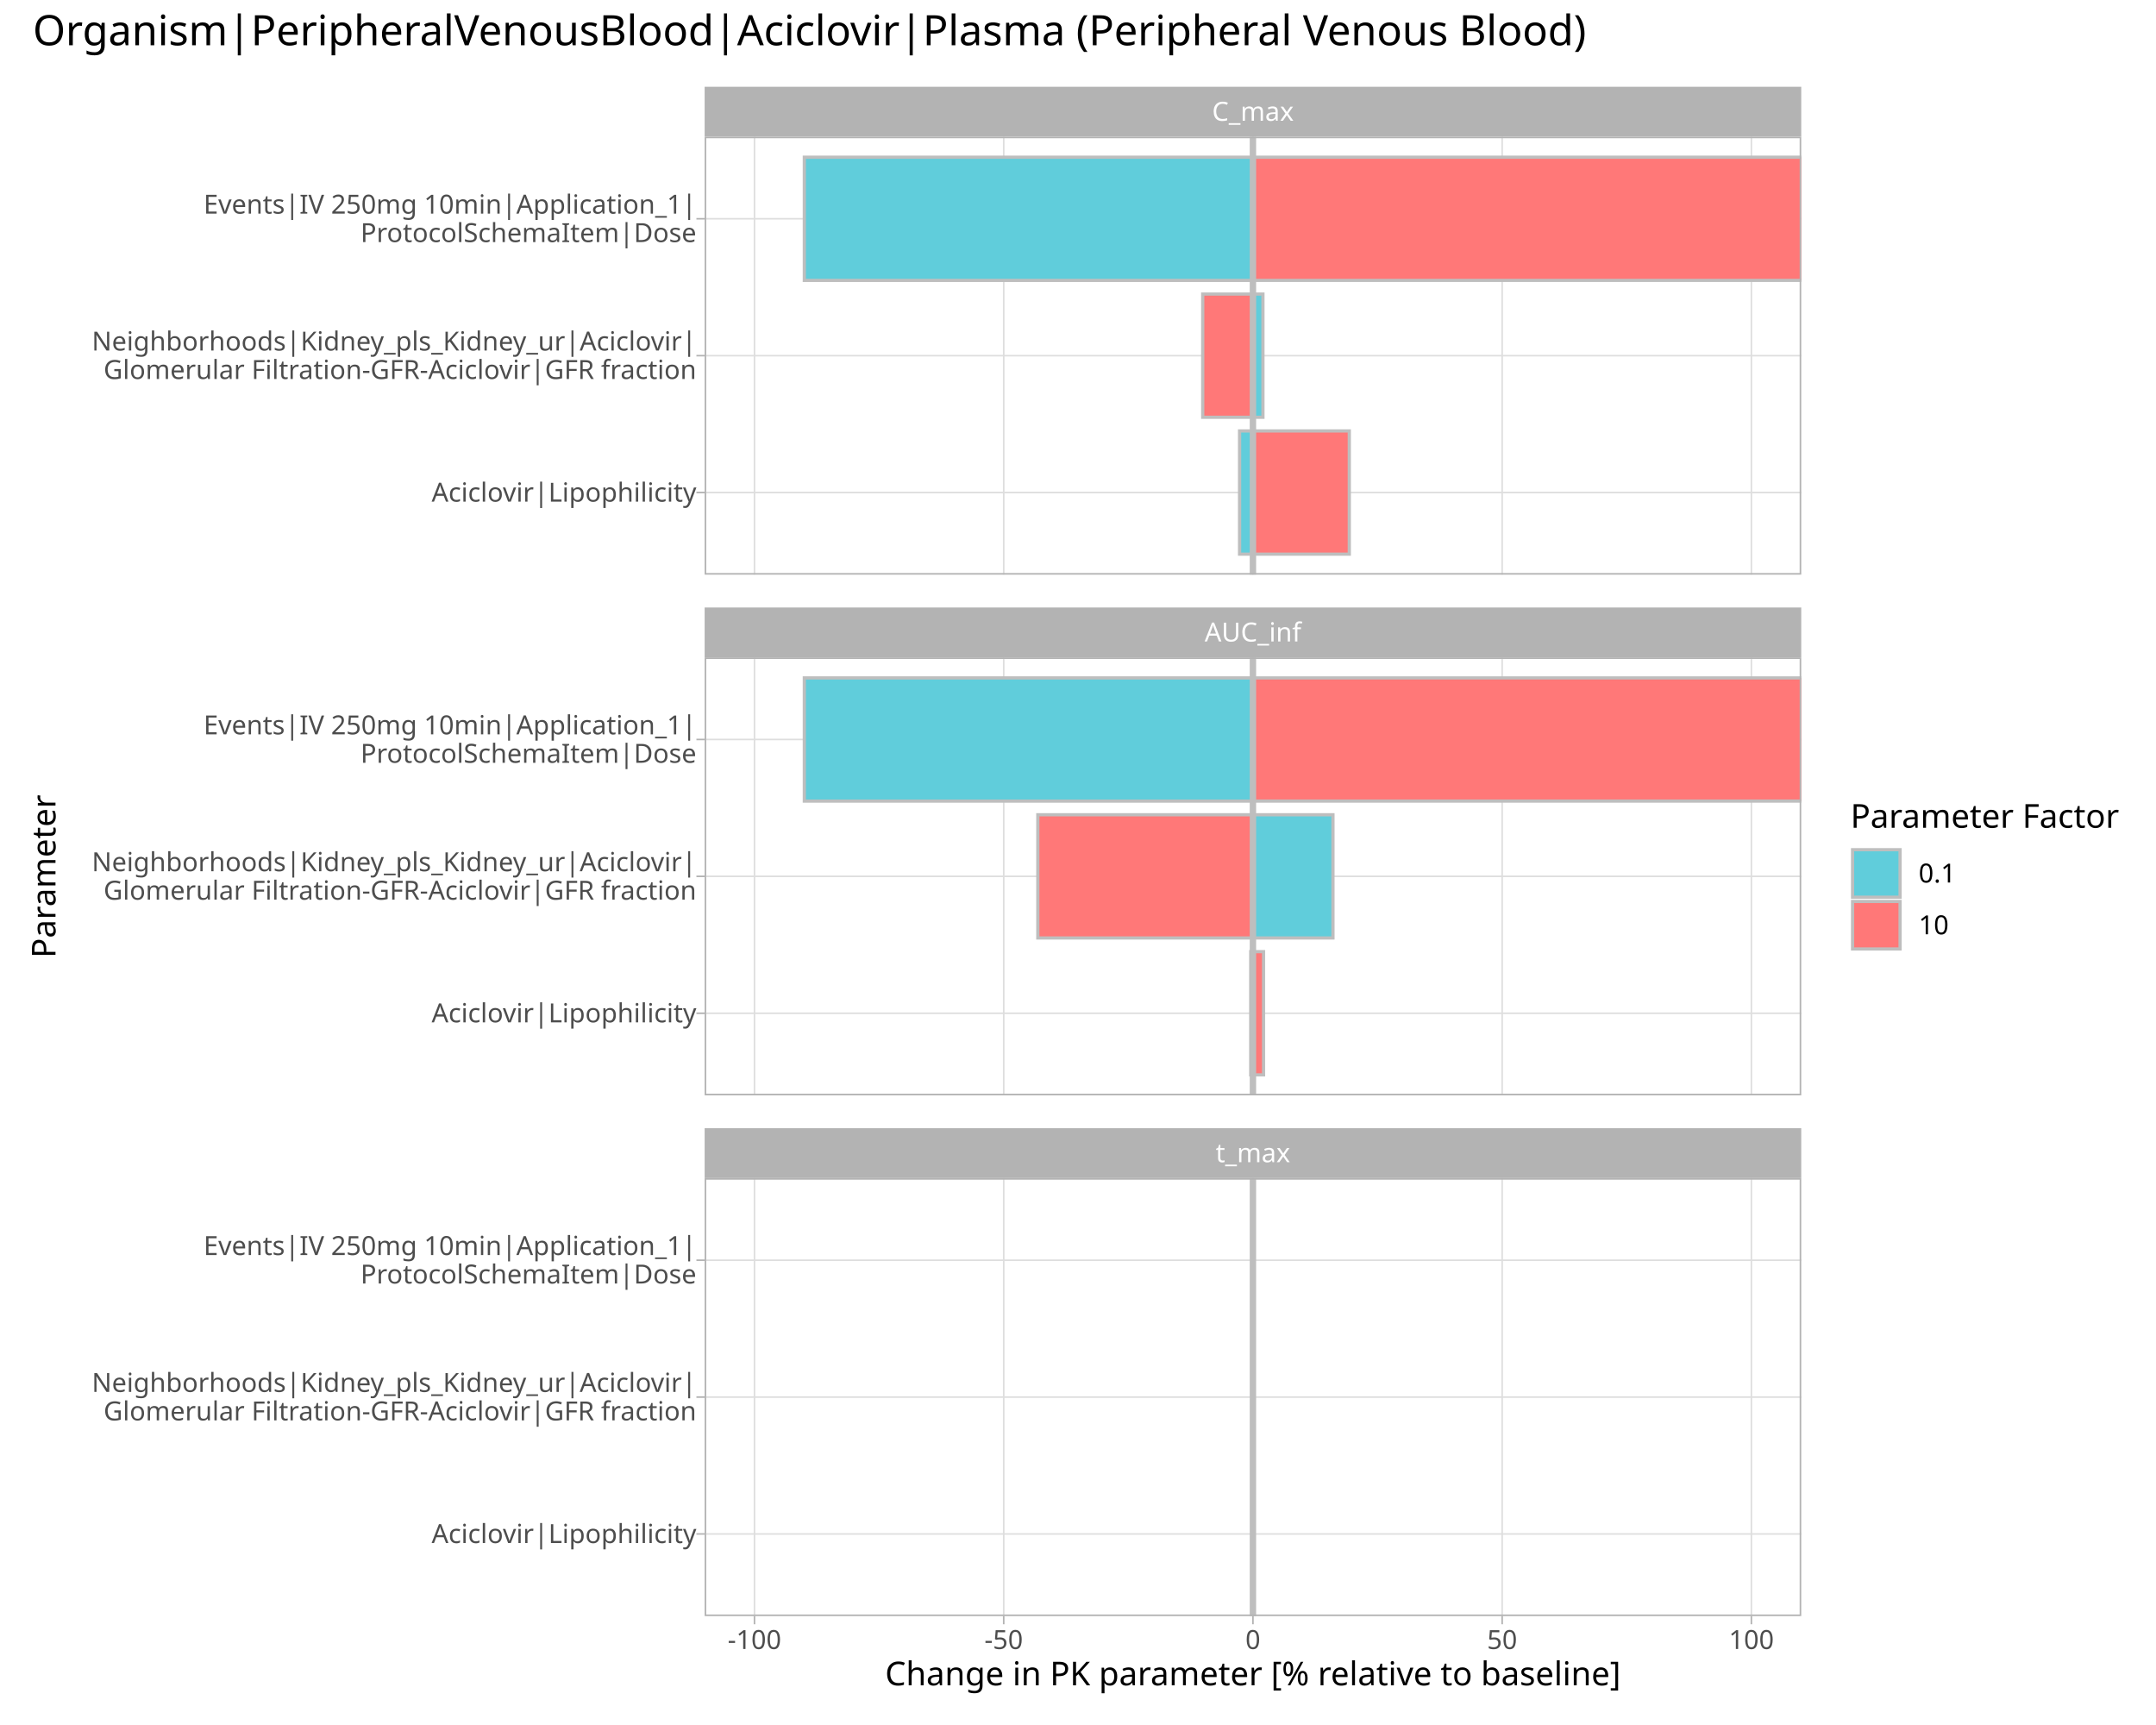
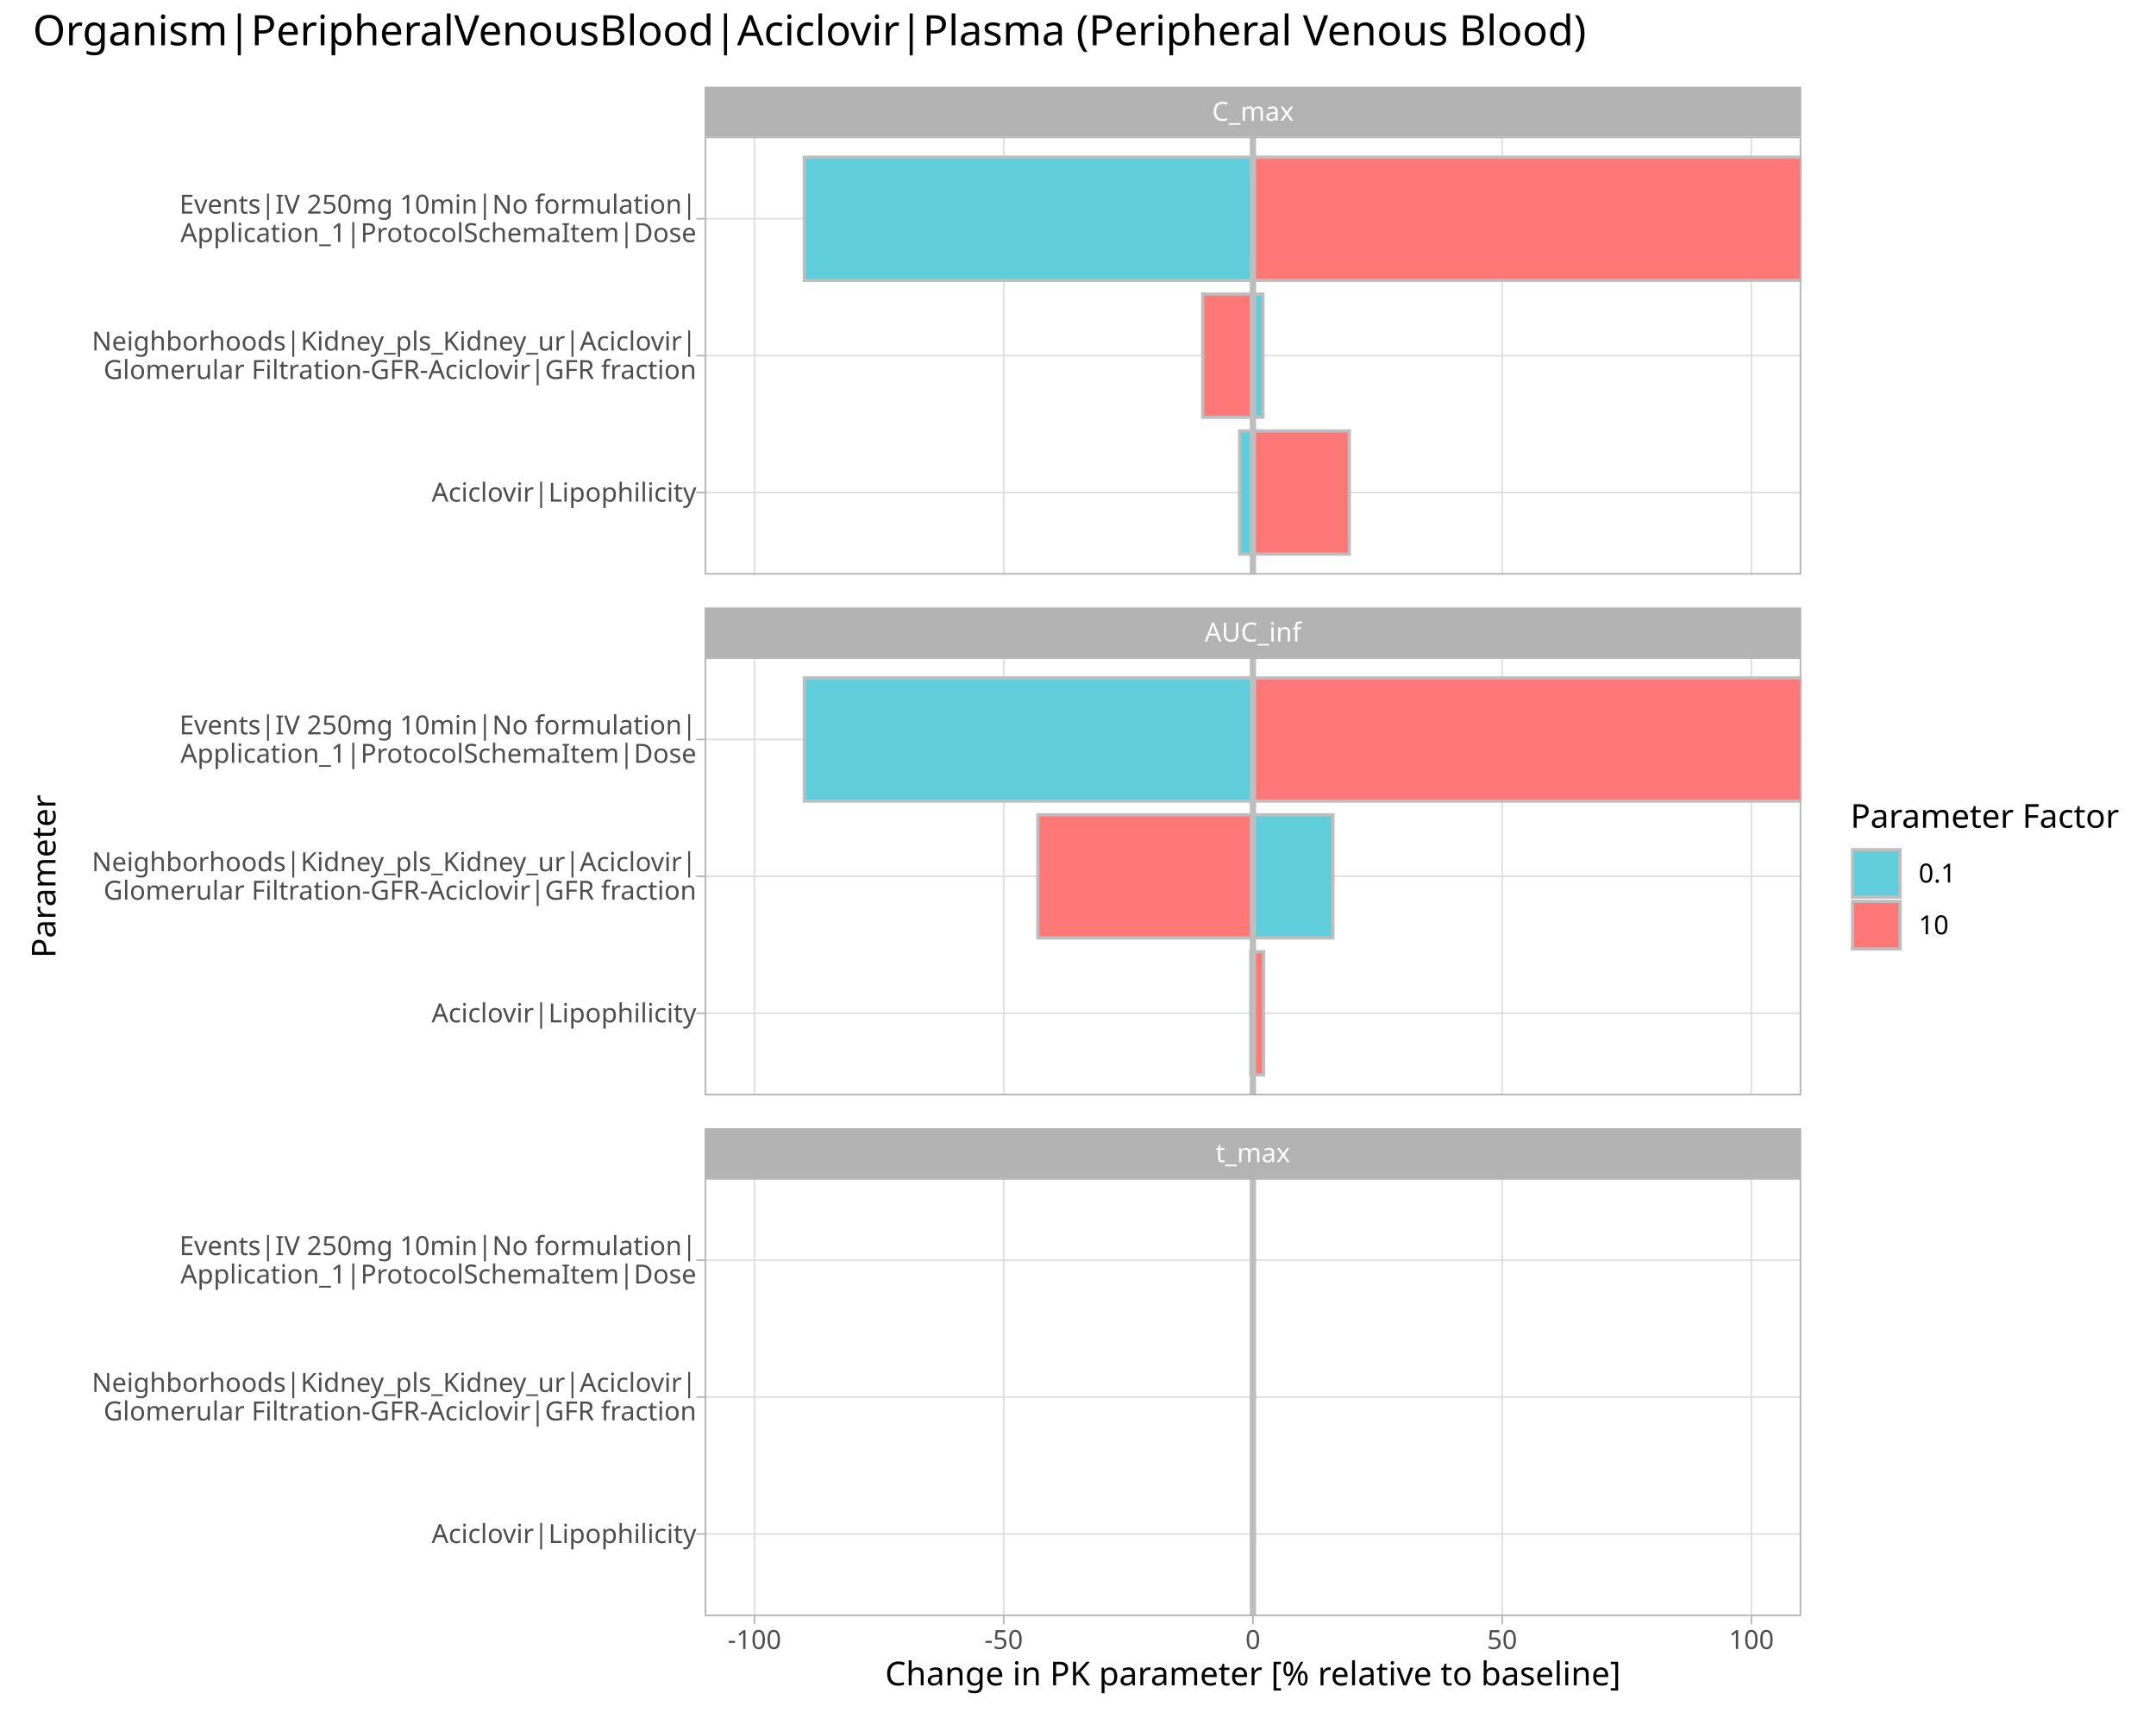
<svg xmlns="http://www.w3.org/2000/svg" class="svglite" data-engine-version="2.0" width="720.00pt" height="576.00pt" viewBox="0 0 720.00 576.00">
  <defs>
    <style type="text/css">
    .svglite line, .svglite polyline, .svglite polygon, .svglite path, .svglite rect, .svglite circle {
      fill: none;
      stroke: #000000;
      stroke-linecap: round;
      stroke-linejoin: round;
      stroke-miterlimit: 10.00;
    }
  </style>
  </defs>
  <rect width="100%" height="100%" style="stroke: none; fill: #FFFFFF;" />
  <defs>
    <clipPath id="cpMC4wMHw3MjAuMDB8MC4wMHw1NzYuMDA=">
      <rect x="0.00" y="0.00" width="720.00" height="576.00" />
    </clipPath>
  </defs>
  <g clip-path="url(#cpMC4wMHw3MjAuMDB8MC4wMHw1NzYuMDA=)">
    <rect x="0" y="0.00" width="720.00" height="576.00" style="stroke-width: 1.07; stroke: #FFFFFF; fill: #FFFFFF;" />
  </g>
  <defs>
    <clipPath id="cpMjM1LjMxfDYwMS41M3w0NS42M3w1MzkuNjM=">
      <rect x="235.31" y="45.63" width="366.22" height="494.00" />
    </clipPath>
  </defs>
  <g clip-path="url(#cpMjM1LjMxfDYwMS41M3w0NS42M3w1MzkuNjM=)">
</g>
  <g clip-path="url(#cpMC4wMHw3MjAuMDB8MC4wMHw1NzYuMDA=)">
</g>
  <defs>
    <clipPath id="cpNS40OHw3MTQuNTJ8MjMuNTB8MTk3LjM3">
      <rect x="5.48" y="23.50" width="709.04" height="173.87" />
    </clipPath>
  </defs>
  <g clip-path="url(#cpNS40OHw3MTQuNTJ8MjMuNTB8MTk3LjM3)">
    <rect x="5.48" y="23.50" width="709.04" height="173.87" style="stroke-width: 1.07; stroke: #FFFFFF; fill: #FFFFFF;" />
  </g>
  <g clip-path="url(#cpMC4wMHw3MjAuMDB8MC4wMHw1NzYuMDA=)">
</g>
  <defs>
    <clipPath id="cpNS40OHw3MTQuNTJ8MTk3LjM3fDM3MS4yNA==">
      <rect x="5.48" y="197.37" width="709.04" height="173.87" />
    </clipPath>
  </defs>
  <g clip-path="url(#cpNS40OHw3MTQuNTJ8MTk3LjM3fDM3MS4yNA==)">
    <rect x="5.48" y="197.37" width="709.04" height="173.87" style="stroke-width: 1.07; stroke: #FFFFFF; fill: #FFFFFF;" />
  </g>
  <g clip-path="url(#cpMC4wMHw3MjAuMDB8MC4wMHw1NzYuMDA=)">
</g>
  <defs>
    <clipPath id="cpNS40OHw3MTQuNTJ8MzcxLjI0fDU3MC41Mg==">
      <rect x="5.48" y="371.24" width="709.04" height="199.28" />
    </clipPath>
  </defs>
  <g clip-path="url(#cpNS40OHw3MTQuNTJ8MzcxLjI0fDU3MC41Mg==)">
    <rect x="5.48" y="371.24" width="709.04" height="199.28" style="stroke-width: 1.07; stroke: #FFFFFF; fill: #FFFFFF;" />
  </g>
  <g clip-path="url(#cpMC4wMHw3MjAuMDB8MC4wMHw1NzYuMDA=)">
</g>
  <defs>
    <clipPath id="cpMjM1LjMxfDYwMS41M3w0NS42M3wxOTEuODk=">
      <rect x="235.31" y="45.63" width="366.22" height="146.26" />
    </clipPath>
  </defs>
  <g clip-path="url(#cpMjM1LjMxfDYwMS41M3w0NS42M3wxOTEuODk=)">
    <rect x="235.31" y="45.63" width="366.22" height="146.26" style="stroke-width: 1.07; stroke: none; fill: #FFFFFF;" />
    <polyline points="235.31,164.47 601.53,164.47 " style="stroke-width: 0.53; stroke: #DEDEDE; stroke-linecap: butt;" />
    <polyline points="235.31,118.76 601.53,118.76 " style="stroke-width: 0.53; stroke: #DEDEDE; stroke-linecap: butt;" />
    <polyline points="235.31,73.05 601.53,73.05 " style="stroke-width: 0.53; stroke: #DEDEDE; stroke-linecap: butt;" />
    <polyline points="251.96,191.89 251.96,45.63 " style="stroke-width: 0.53; stroke: #DEDEDE; stroke-linecap: butt;" />
    <polyline points="335.19,191.89 335.19,45.63 " style="stroke-width: 0.53; stroke: #DEDEDE; stroke-linecap: butt;" />
    <polyline points="418.42,191.89 418.42,45.63 " style="stroke-width: 0.53; stroke: #DEDEDE; stroke-linecap: butt;" />
    <polyline points="501.65,191.89 501.65,45.63 " style="stroke-width: 0.53; stroke: #DEDEDE; stroke-linecap: butt;" />
    <polyline points="584.88,191.89 584.88,45.63 " style="stroke-width: 0.53; stroke: #DEDEDE; stroke-linecap: butt;" />
    <rect x="418.42" y="52.49" width="1498.16" height="41.14" style="stroke-width: 1.07; stroke: #BEBEBE; stroke-linecap: butt; stroke-linejoin: miter; fill: #FF7878;" />
    <rect x="268.60" y="52.49" width="149.82" height="41.14" style="stroke-width: 1.07; stroke: #BEBEBE; stroke-linecap: butt; stroke-linejoin: miter; fill: #60CDDB;" />
    <rect x="418.42" y="143.90" width="32.18" height="41.14" style="stroke-width: 1.07; stroke: #BEBEBE; stroke-linecap: butt; stroke-linejoin: miter; fill: #FF7878;" />
    <rect x="401.65" y="98.19" width="16.77" height="41.14" style="stroke-width: 1.07; stroke: #BEBEBE; stroke-linecap: butt; stroke-linejoin: miter; fill: #FF7878;" />
    <rect x="413.96" y="143.90" width="4.46" height="41.14" style="stroke-width: 1.07; stroke: #BEBEBE; stroke-linecap: butt; stroke-linejoin: miter; fill: #60CDDB;" />
    <rect x="418.42" y="98.19" width="3.34" height="41.14" style="stroke-width: 1.07; stroke: #BEBEBE; stroke-linecap: butt; stroke-linejoin: miter; fill: #60CDDB;" />
    <line x1="418.42" y1="191.89" x2="418.42" y2="45.63" style="stroke-width: 2.13; stroke: #BEBEBE; stroke-linecap: butt;" />
    <rect x="235.31" y="45.63" width="366.22" height="146.26" style="stroke-width: 1.07; stroke: #B3B3B3;" />
  </g>
  <g clip-path="url(#cpMC4wMHw3MjAuMDB8MC4wMHw1NzYuMDA=)">
</g>
  <defs>
    <clipPath id="cpMjM1LjMxfDYwMS41M3wyOC45OHw0NS42Mw==">
      <rect x="235.31" y="28.98" width="366.22" height="16.65" />
    </clipPath>
  </defs>
  <g clip-path="url(#cpMjM1LjMxfDYwMS41M3wyOC45OHw0NS42Mw==)">
    <rect x="235.31" y="28.98" width="366.22" height="16.65" style="stroke-width: 1.07; stroke: none; fill: #B3B3B3;" />
    <text x="418.42" y="40.33" text-anchor="middle" style="font-size: 8.80px; fill: #FFFFFF; font-family: sans;" textLength="27.88px" lengthAdjust="spacingAndGlyphs">C_max</text>
  </g>
  <g clip-path="url(#cpMC4wMHw3MjAuMDB8MC4wMHw1NzYuMDA=)">
    <text x="232.57" y="167.50" text-anchor="end" style="font-size: 8.80px; fill: #4D4D4D; font-family: sans;" textLength="80.55px" lengthAdjust="spacingAndGlyphs">Aciclovir|Lipophilicity</text>
    <text x="232.57" y="117.04" text-anchor="end" style="font-size: 8.80px; fill: #4D4D4D; font-family: sans;" textLength="186.91px" lengthAdjust="spacingAndGlyphs">Neighborhoods|Kidney_pls_Kidney_ur|Aciclovir|</text>
    <text x="232.57" y="126.54" text-anchor="end" style="font-size: 8.80px; fill: #4D4D4D; font-family: sans;" textLength="189.09px" lengthAdjust="spacingAndGlyphs">Glomerular Filtration-GFR-Aciclovir|GFR fraction</text>
-     <text x="232.57" y="71.33" text-anchor="end" style="font-size: 8.80px; fill: #4D4D4D; font-family: sans;" textLength="150.70px" lengthAdjust="spacingAndGlyphs">Events|IV 250mg 10min|Application_1|</text>
-     <text x="232.57" y="80.83" text-anchor="end" style="font-size: 8.80px; fill: #4D4D4D; font-family: sans;" textLength="104.53px" lengthAdjust="spacingAndGlyphs">ProtocolSchemaItem|Dose</text>
+     <text x="232.57" y="71.33" text-anchor="end" style="font-size: 8.80px; fill: #4D4D4D; font-family: sans;" textLength="155.09px" lengthAdjust="spacingAndGlyphs">Events|IV 250mg 10min|No formulation|</text>
+     <text x="232.57" y="80.83" text-anchor="end" style="font-size: 8.80px; fill: #4D4D4D; font-family: sans;" textLength="159.66px" lengthAdjust="spacingAndGlyphs">Application_1|ProtocolSchemaItem|Dose</text>
    <polyline points="232.57,164.47 235.31,164.47 " style="stroke-width: 0.53; stroke: #B3B3B3; stroke-linecap: butt;" />
    <polyline points="232.57,118.76 235.31,118.76 " style="stroke-width: 0.53; stroke: #B3B3B3; stroke-linecap: butt;" />
    <polyline points="232.57,73.05 235.31,73.05 " style="stroke-width: 0.53; stroke: #B3B3B3; stroke-linecap: butt;" />
  </g>
  <defs>
    <clipPath id="cpMjM1LjMxfDYwMS41M3wyMTkuNTB8MzY1Ljc2">
      <rect x="235.31" y="219.50" width="366.22" height="146.26" />
    </clipPath>
  </defs>
  <g clip-path="url(#cpMjM1LjMxfDYwMS41M3wyMTkuNTB8MzY1Ljc2)">
    <rect x="235.31" y="219.50" width="366.22" height="146.26" style="stroke-width: 1.07; stroke: none; fill: #FFFFFF;" />
    <polyline points="235.31,338.34 601.53,338.34 " style="stroke-width: 0.53; stroke: #DEDEDE; stroke-linecap: butt;" />
    <polyline points="235.31,292.63 601.53,292.63 " style="stroke-width: 0.53; stroke: #DEDEDE; stroke-linecap: butt;" />
    <polyline points="235.31,246.92 601.53,246.92 " style="stroke-width: 0.53; stroke: #DEDEDE; stroke-linecap: butt;" />
    <polyline points="251.96,365.76 251.96,219.50 " style="stroke-width: 0.53; stroke: #DEDEDE; stroke-linecap: butt;" />
    <polyline points="335.19,365.76 335.19,219.50 " style="stroke-width: 0.53; stroke: #DEDEDE; stroke-linecap: butt;" />
    <polyline points="418.42,365.76 418.42,219.50 " style="stroke-width: 0.53; stroke: #DEDEDE; stroke-linecap: butt;" />
    <polyline points="501.65,365.76 501.65,219.50 " style="stroke-width: 0.53; stroke: #DEDEDE; stroke-linecap: butt;" />
    <polyline points="584.88,365.76 584.88,219.50 " style="stroke-width: 0.53; stroke: #DEDEDE; stroke-linecap: butt;" />
    <rect x="418.42" y="226.36" width="1498.16" height="41.14" style="stroke-width: 1.07; stroke: #BEBEBE; stroke-linecap: butt; stroke-linejoin: miter; fill: #FF7878;" />
    <rect x="268.60" y="226.36" width="149.82" height="41.14" style="stroke-width: 1.07; stroke: #BEBEBE; stroke-linecap: butt; stroke-linejoin: miter; fill: #60CDDB;" />
    <rect x="346.58" y="272.06" width="71.83" height="41.14" style="stroke-width: 1.07; stroke: #BEBEBE; stroke-linecap: butt; stroke-linejoin: miter; fill: #FF7878;" />
    <rect x="418.42" y="272.06" width="26.72" height="41.14" style="stroke-width: 1.07; stroke: #BEBEBE; stroke-linecap: butt; stroke-linejoin: miter; fill: #60CDDB;" />
    <rect x="418.42" y="317.77" width="3.55" height="41.14" style="stroke-width: 1.07; stroke: #BEBEBE; stroke-linecap: butt; stroke-linejoin: miter; fill: #FF7878;" />
    <rect x="417.68" y="317.77" width="0.74" height="41.14" style="stroke-width: 1.07; stroke: #BEBEBE; stroke-linecap: butt; stroke-linejoin: miter; fill: #60CDDB;" />
    <line x1="418.42" y1="365.76" x2="418.42" y2="219.50" style="stroke-width: 2.13; stroke: #BEBEBE; stroke-linecap: butt;" />
    <rect x="235.31" y="219.50" width="366.22" height="146.26" style="stroke-width: 1.07; stroke: #B3B3B3;" />
  </g>
  <g clip-path="url(#cpMC4wMHw3MjAuMDB8MC4wMHw1NzYuMDA=)">
</g>
  <defs>
    <clipPath id="cpMjM1LjMxfDYwMS41M3wyMDIuODV8MjE5LjUw">
      <rect x="235.31" y="202.85" width="366.22" height="16.65" />
    </clipPath>
  </defs>
  <g clip-path="url(#cpMjM1LjMxfDYwMS41M3wyMDIuODV8MjE5LjUw)">
    <rect x="235.31" y="202.85" width="366.22" height="16.65" style="stroke-width: 1.07; stroke: none; fill: #B3B3B3;" />
    <text x="418.42" y="214.20" text-anchor="middle" style="font-size: 8.80px; fill: #FFFFFF; font-family: sans;" textLength="32.77px" lengthAdjust="spacingAndGlyphs">AUC_inf</text>
  </g>
  <g clip-path="url(#cpMC4wMHw3MjAuMDB8MC4wMHw1NzYuMDA=)">
    <text x="232.57" y="341.37" text-anchor="end" style="font-size: 8.80px; fill: #4D4D4D; font-family: sans;" textLength="80.55px" lengthAdjust="spacingAndGlyphs">Aciclovir|Lipophilicity</text>
    <text x="232.57" y="290.91" text-anchor="end" style="font-size: 8.80px; fill: #4D4D4D; font-family: sans;" textLength="186.91px" lengthAdjust="spacingAndGlyphs">Neighborhoods|Kidney_pls_Kidney_ur|Aciclovir|</text>
    <text x="232.57" y="300.41" text-anchor="end" style="font-size: 8.80px; fill: #4D4D4D; font-family: sans;" textLength="189.09px" lengthAdjust="spacingAndGlyphs">Glomerular Filtration-GFR-Aciclovir|GFR fraction</text>
-     <text x="232.57" y="245.20" text-anchor="end" style="font-size: 8.80px; fill: #4D4D4D; font-family: sans;" textLength="150.70px" lengthAdjust="spacingAndGlyphs">Events|IV 250mg 10min|Application_1|</text>
-     <text x="232.57" y="254.70" text-anchor="end" style="font-size: 8.80px; fill: #4D4D4D; font-family: sans;" textLength="104.53px" lengthAdjust="spacingAndGlyphs">ProtocolSchemaItem|Dose</text>
+     <text x="232.57" y="245.20" text-anchor="end" style="font-size: 8.80px; fill: #4D4D4D; font-family: sans;" textLength="155.09px" lengthAdjust="spacingAndGlyphs">Events|IV 250mg 10min|No formulation|</text>
+     <text x="232.57" y="254.70" text-anchor="end" style="font-size: 8.80px; fill: #4D4D4D; font-family: sans;" textLength="159.66px" lengthAdjust="spacingAndGlyphs">Application_1|ProtocolSchemaItem|Dose</text>
    <polyline points="232.57,338.34 235.31,338.34 " style="stroke-width: 0.53; stroke: #B3B3B3; stroke-linecap: butt;" />
    <polyline points="232.57,292.63 235.31,292.63 " style="stroke-width: 0.53; stroke: #B3B3B3; stroke-linecap: butt;" />
    <polyline points="232.57,246.92 235.31,246.92 " style="stroke-width: 0.53; stroke: #B3B3B3; stroke-linecap: butt;" />
  </g>
  <defs>
    <clipPath id="cpMjM1LjMxfDYwMS41M3wzOTMuMzd8NTM5LjYz">
      <rect x="235.31" y="393.37" width="366.22" height="146.26" />
    </clipPath>
  </defs>
  <g clip-path="url(#cpMjM1LjMxfDYwMS41M3wzOTMuMzd8NTM5LjYz)">
    <rect x="235.31" y="393.37" width="366.22" height="146.26" style="stroke-width: 1.07; stroke: none; fill: #FFFFFF;" />
    <polyline points="235.31,512.21 601.53,512.21 " style="stroke-width: 0.53; stroke: #DEDEDE; stroke-linecap: butt;" />
    <polyline points="235.31,466.50 601.53,466.50 " style="stroke-width: 0.53; stroke: #DEDEDE; stroke-linecap: butt;" />
    <polyline points="235.31,420.80 601.53,420.80 " style="stroke-width: 0.53; stroke: #DEDEDE; stroke-linecap: butt;" />
    <polyline points="251.96,539.63 251.96,393.37 " style="stroke-width: 0.53; stroke: #DEDEDE; stroke-linecap: butt;" />
    <polyline points="335.19,539.63 335.19,393.37 " style="stroke-width: 0.53; stroke: #DEDEDE; stroke-linecap: butt;" />
    <polyline points="418.42,539.63 418.42,393.37 " style="stroke-width: 0.53; stroke: #DEDEDE; stroke-linecap: butt;" />
    <polyline points="501.65,539.63 501.65,393.37 " style="stroke-width: 0.53; stroke: #DEDEDE; stroke-linecap: butt;" />
    <polyline points="584.88,539.63 584.88,393.37 " style="stroke-width: 0.53; stroke: #DEDEDE; stroke-linecap: butt;" />
    <rect x="418.42" y="491.64" width="0.00" height="41.14" style="stroke-width: 1.07; stroke: #BEBEBE; stroke-linecap: butt; stroke-linejoin: miter; fill: #60CDDB;" />
    <rect x="418.42" y="491.64" width="0.00" height="41.14" style="stroke-width: 1.07; stroke: #BEBEBE; stroke-linecap: butt; stroke-linejoin: miter; fill: #FF7878;" />
    <rect x="418.42" y="400.23" width="0.00" height="41.14" style="stroke-width: 1.07; stroke: #BEBEBE; stroke-linecap: butt; stroke-linejoin: miter; fill: #60CDDB;" />
    <rect x="418.42" y="400.23" width="0.00" height="41.14" style="stroke-width: 1.07; stroke: #BEBEBE; stroke-linecap: butt; stroke-linejoin: miter; fill: #FF7878;" />
    <rect x="418.42" y="445.93" width="0.00" height="41.14" style="stroke-width: 1.07; stroke: #BEBEBE; stroke-linecap: butt; stroke-linejoin: miter; fill: #60CDDB;" />
    <rect x="418.42" y="445.93" width="0.00" height="41.14" style="stroke-width: 1.07; stroke: #BEBEBE; stroke-linecap: butt; stroke-linejoin: miter; fill: #FF7878;" />
    <line x1="418.42" y1="539.63" x2="418.42" y2="393.37" style="stroke-width: 2.13; stroke: #BEBEBE; stroke-linecap: butt;" />
    <rect x="235.31" y="393.37" width="366.22" height="146.26" style="stroke-width: 1.07; stroke: #B3B3B3;" />
  </g>
  <g clip-path="url(#cpMC4wMHw3MjAuMDB8MC4wMHw1NzYuMDA=)">
</g>
  <defs>
    <clipPath id="cpMjM1LjMxfDYwMS41M3wzNzYuNzJ8MzkzLjM3">
      <rect x="235.31" y="376.72" width="366.22" height="16.65" />
    </clipPath>
  </defs>
  <g clip-path="url(#cpMjM1LjMxfDYwMS41M3wzNzYuNzJ8MzkzLjM3)">
    <rect x="235.31" y="376.72" width="366.22" height="16.65" style="stroke-width: 1.07; stroke: none; fill: #B3B3B3;" />
    <text x="418.42" y="388.07" text-anchor="middle" style="font-size: 8.80px; fill: #FFFFFF; font-family: sans;" textLength="23.97px" lengthAdjust="spacingAndGlyphs">t_max</text>
  </g>
  <g clip-path="url(#cpMC4wMHw3MjAuMDB8MC4wMHw1NzYuMDA=)">
    <polyline points="251.96,542.37 251.96,539.63 " style="stroke-width: 0.53; stroke: #B3B3B3; stroke-linecap: butt;" />
    <polyline points="335.19,542.37 335.19,539.63 " style="stroke-width: 0.53; stroke: #B3B3B3; stroke-linecap: butt;" />
    <polyline points="418.42,542.37 418.42,539.63 " style="stroke-width: 0.53; stroke: #B3B3B3; stroke-linecap: butt;" />
    <polyline points="501.65,542.37 501.65,539.63 " style="stroke-width: 0.53; stroke: #B3B3B3; stroke-linecap: butt;" />
    <polyline points="584.88,542.37 584.88,539.63 " style="stroke-width: 0.53; stroke: #B3B3B3; stroke-linecap: butt;" />
    <text x="251.96" y="550.62" text-anchor="middle" style="font-size: 8.80px; fill: #4D4D4D; font-family: sans;" textLength="17.61px" lengthAdjust="spacingAndGlyphs">-100</text>
    <text x="335.19" y="550.62" text-anchor="middle" style="font-size: 8.80px; fill: #4D4D4D; font-family: sans;" textLength="12.72px" lengthAdjust="spacingAndGlyphs">-50</text>
    <text x="418.42" y="550.62" text-anchor="middle" style="font-size: 8.80px; fill: #4D4D4D; font-family: sans;" textLength="4.89px" lengthAdjust="spacingAndGlyphs">0</text>
    <text x="501.65" y="550.62" text-anchor="middle" style="font-size: 8.80px; fill: #4D4D4D; font-family: sans;" textLength="9.79px" lengthAdjust="spacingAndGlyphs">50</text>
    <text x="584.88" y="550.62" text-anchor="middle" style="font-size: 8.80px; fill: #4D4D4D; font-family: sans;" textLength="14.68px" lengthAdjust="spacingAndGlyphs">100</text>
    <text x="232.57" y="515.24" text-anchor="end" style="font-size: 8.80px; fill: #4D4D4D; font-family: sans;" textLength="80.55px" lengthAdjust="spacingAndGlyphs">Aciclovir|Lipophilicity</text>
    <text x="232.57" y="464.78" text-anchor="end" style="font-size: 8.80px; fill: #4D4D4D; font-family: sans;" textLength="186.91px" lengthAdjust="spacingAndGlyphs">Neighborhoods|Kidney_pls_Kidney_ur|Aciclovir|</text>
    <text x="232.57" y="474.28" text-anchor="end" style="font-size: 8.80px; fill: #4D4D4D; font-family: sans;" textLength="189.09px" lengthAdjust="spacingAndGlyphs">Glomerular Filtration-GFR-Aciclovir|GFR fraction</text>
-     <text x="232.57" y="419.07" text-anchor="end" style="font-size: 8.80px; fill: #4D4D4D; font-family: sans;" textLength="150.70px" lengthAdjust="spacingAndGlyphs">Events|IV 250mg 10min|Application_1|</text>
-     <text x="232.57" y="428.58" text-anchor="end" style="font-size: 8.80px; fill: #4D4D4D; font-family: sans;" textLength="104.53px" lengthAdjust="spacingAndGlyphs">ProtocolSchemaItem|Dose</text>
+     <text x="232.57" y="419.07" text-anchor="end" style="font-size: 8.80px; fill: #4D4D4D; font-family: sans;" textLength="155.09px" lengthAdjust="spacingAndGlyphs">Events|IV 250mg 10min|No formulation|</text>
+     <text x="232.57" y="428.58" text-anchor="end" style="font-size: 8.80px; fill: #4D4D4D; font-family: sans;" textLength="159.66px" lengthAdjust="spacingAndGlyphs">Application_1|ProtocolSchemaItem|Dose</text>
    <polyline points="232.57,512.21 235.31,512.21 " style="stroke-width: 0.53; stroke: #B3B3B3; stroke-linecap: butt;" />
    <polyline points="232.57,466.50 235.31,466.50 " style="stroke-width: 0.53; stroke: #B3B3B3; stroke-linecap: butt;" />
    <polyline points="232.57,420.80 235.31,420.80 " style="stroke-width: 0.53; stroke: #B3B3B3; stroke-linecap: butt;" />
    <text x="418.42" y="562.76" text-anchor="middle" style="font-size: 11.00px; font-family: sans;" textLength="234.81px" lengthAdjust="spacingAndGlyphs">Change in PK parameter [% relative to baseline]</text>
    <text transform="translate(18.53,292.63) rotate(-90)" text-anchor="middle" style="font-size: 11.00px; font-family: sans;" textLength="51.36px" lengthAdjust="spacingAndGlyphs">Parameter</text>
    <rect x="612.49" y="262.21" width="96.55" height="60.85" style="stroke-width: 1.07; stroke: none; fill: #FFFFFF;" />
    <text x="617.97" y="276.40" style="font-size: 11.00px; font-family: sans;" textLength="85.60px" lengthAdjust="spacingAndGlyphs">Parameter Factor</text>
    <rect x="617.97" y="283.02" width="17.28" height="17.28" style="stroke-width: 1.07; stroke: none; fill: #FFFFFF;" />
    <rect x="618.67" y="283.73" width="15.86" height="15.86" style="stroke-width: 1.07; stroke: #BEBEBE; stroke-linecap: butt; stroke-linejoin: miter; fill: #60CDDB;" />
    <rect x="617.97" y="300.30" width="17.28" height="17.28" style="stroke-width: 1.07; stroke: none; fill: #FFFFFF;" />
    <rect x="618.67" y="301.01" width="15.86" height="15.86" style="stroke-width: 1.07; stroke: #BEBEBE; stroke-linecap: butt; stroke-linejoin: miter; fill: #FF7878;" />
    <text x="640.73" y="294.69" style="font-size: 8.80px; font-family: sans;" textLength="12.23px" lengthAdjust="spacingAndGlyphs">0.1</text>
    <text x="640.73" y="311.97" style="font-size: 8.80px; font-family: sans;" textLength="9.79px" lengthAdjust="spacingAndGlyphs">10</text>
    <text x="10.96" y="15.11" style="font-size: 14.00px; font-family: sans;" textLength="485.66px" lengthAdjust="spacingAndGlyphs">Organism|PeripheralVenousBlood|Aciclovir|Plasma (Peripheral Venous Blood)</text>
  </g>
</svg>
